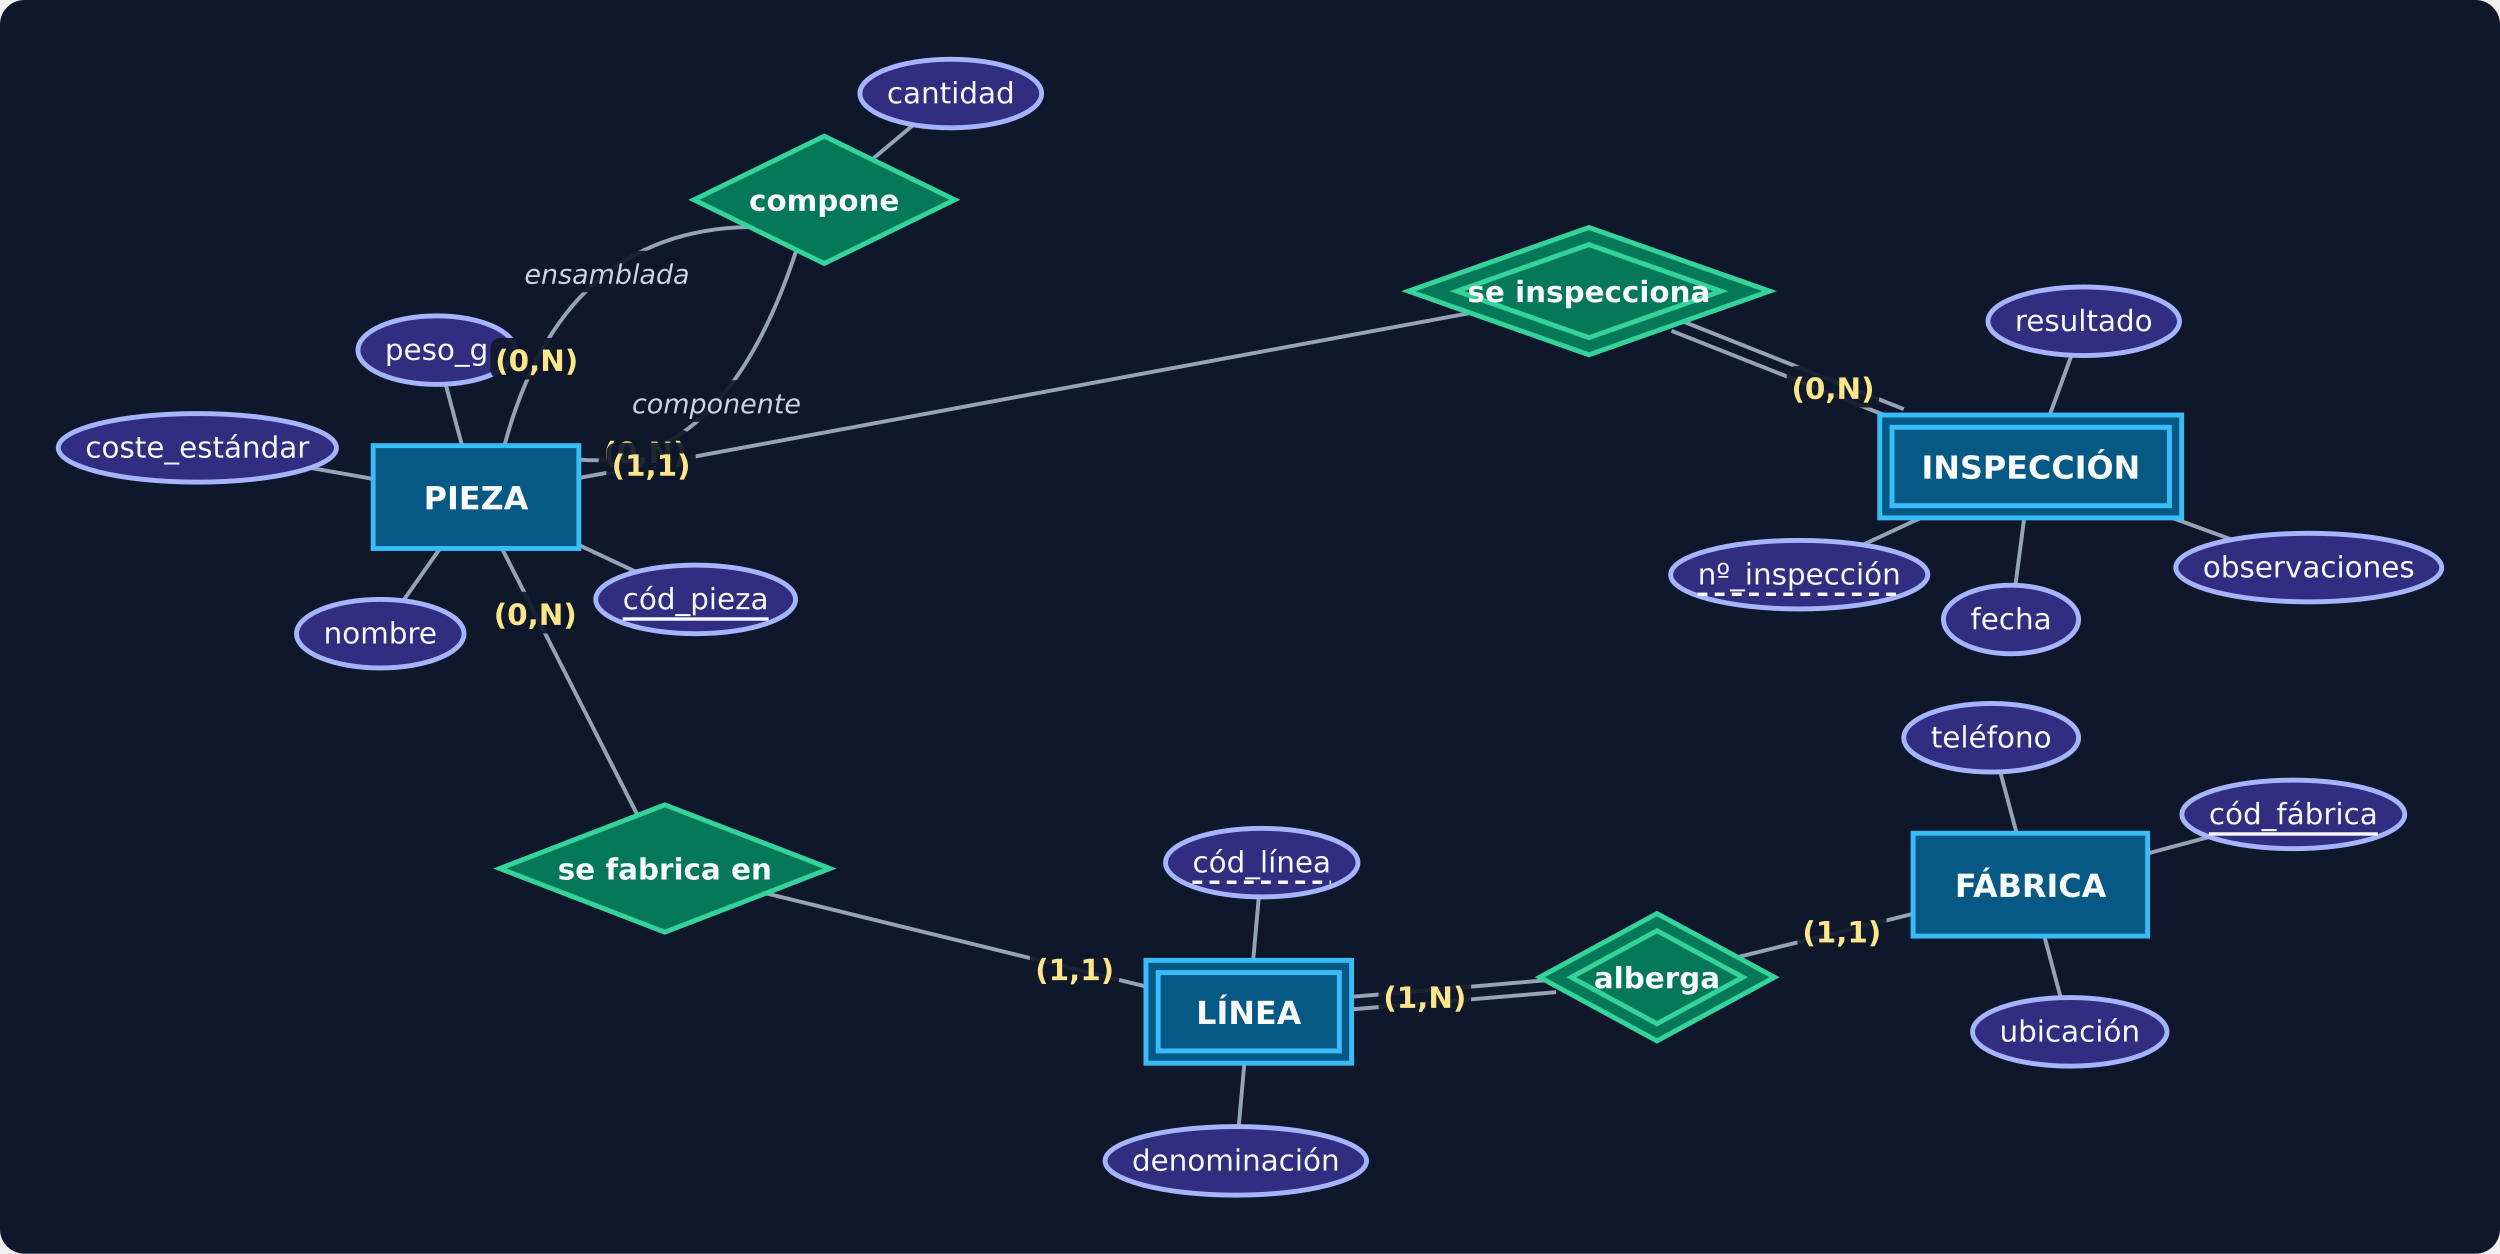
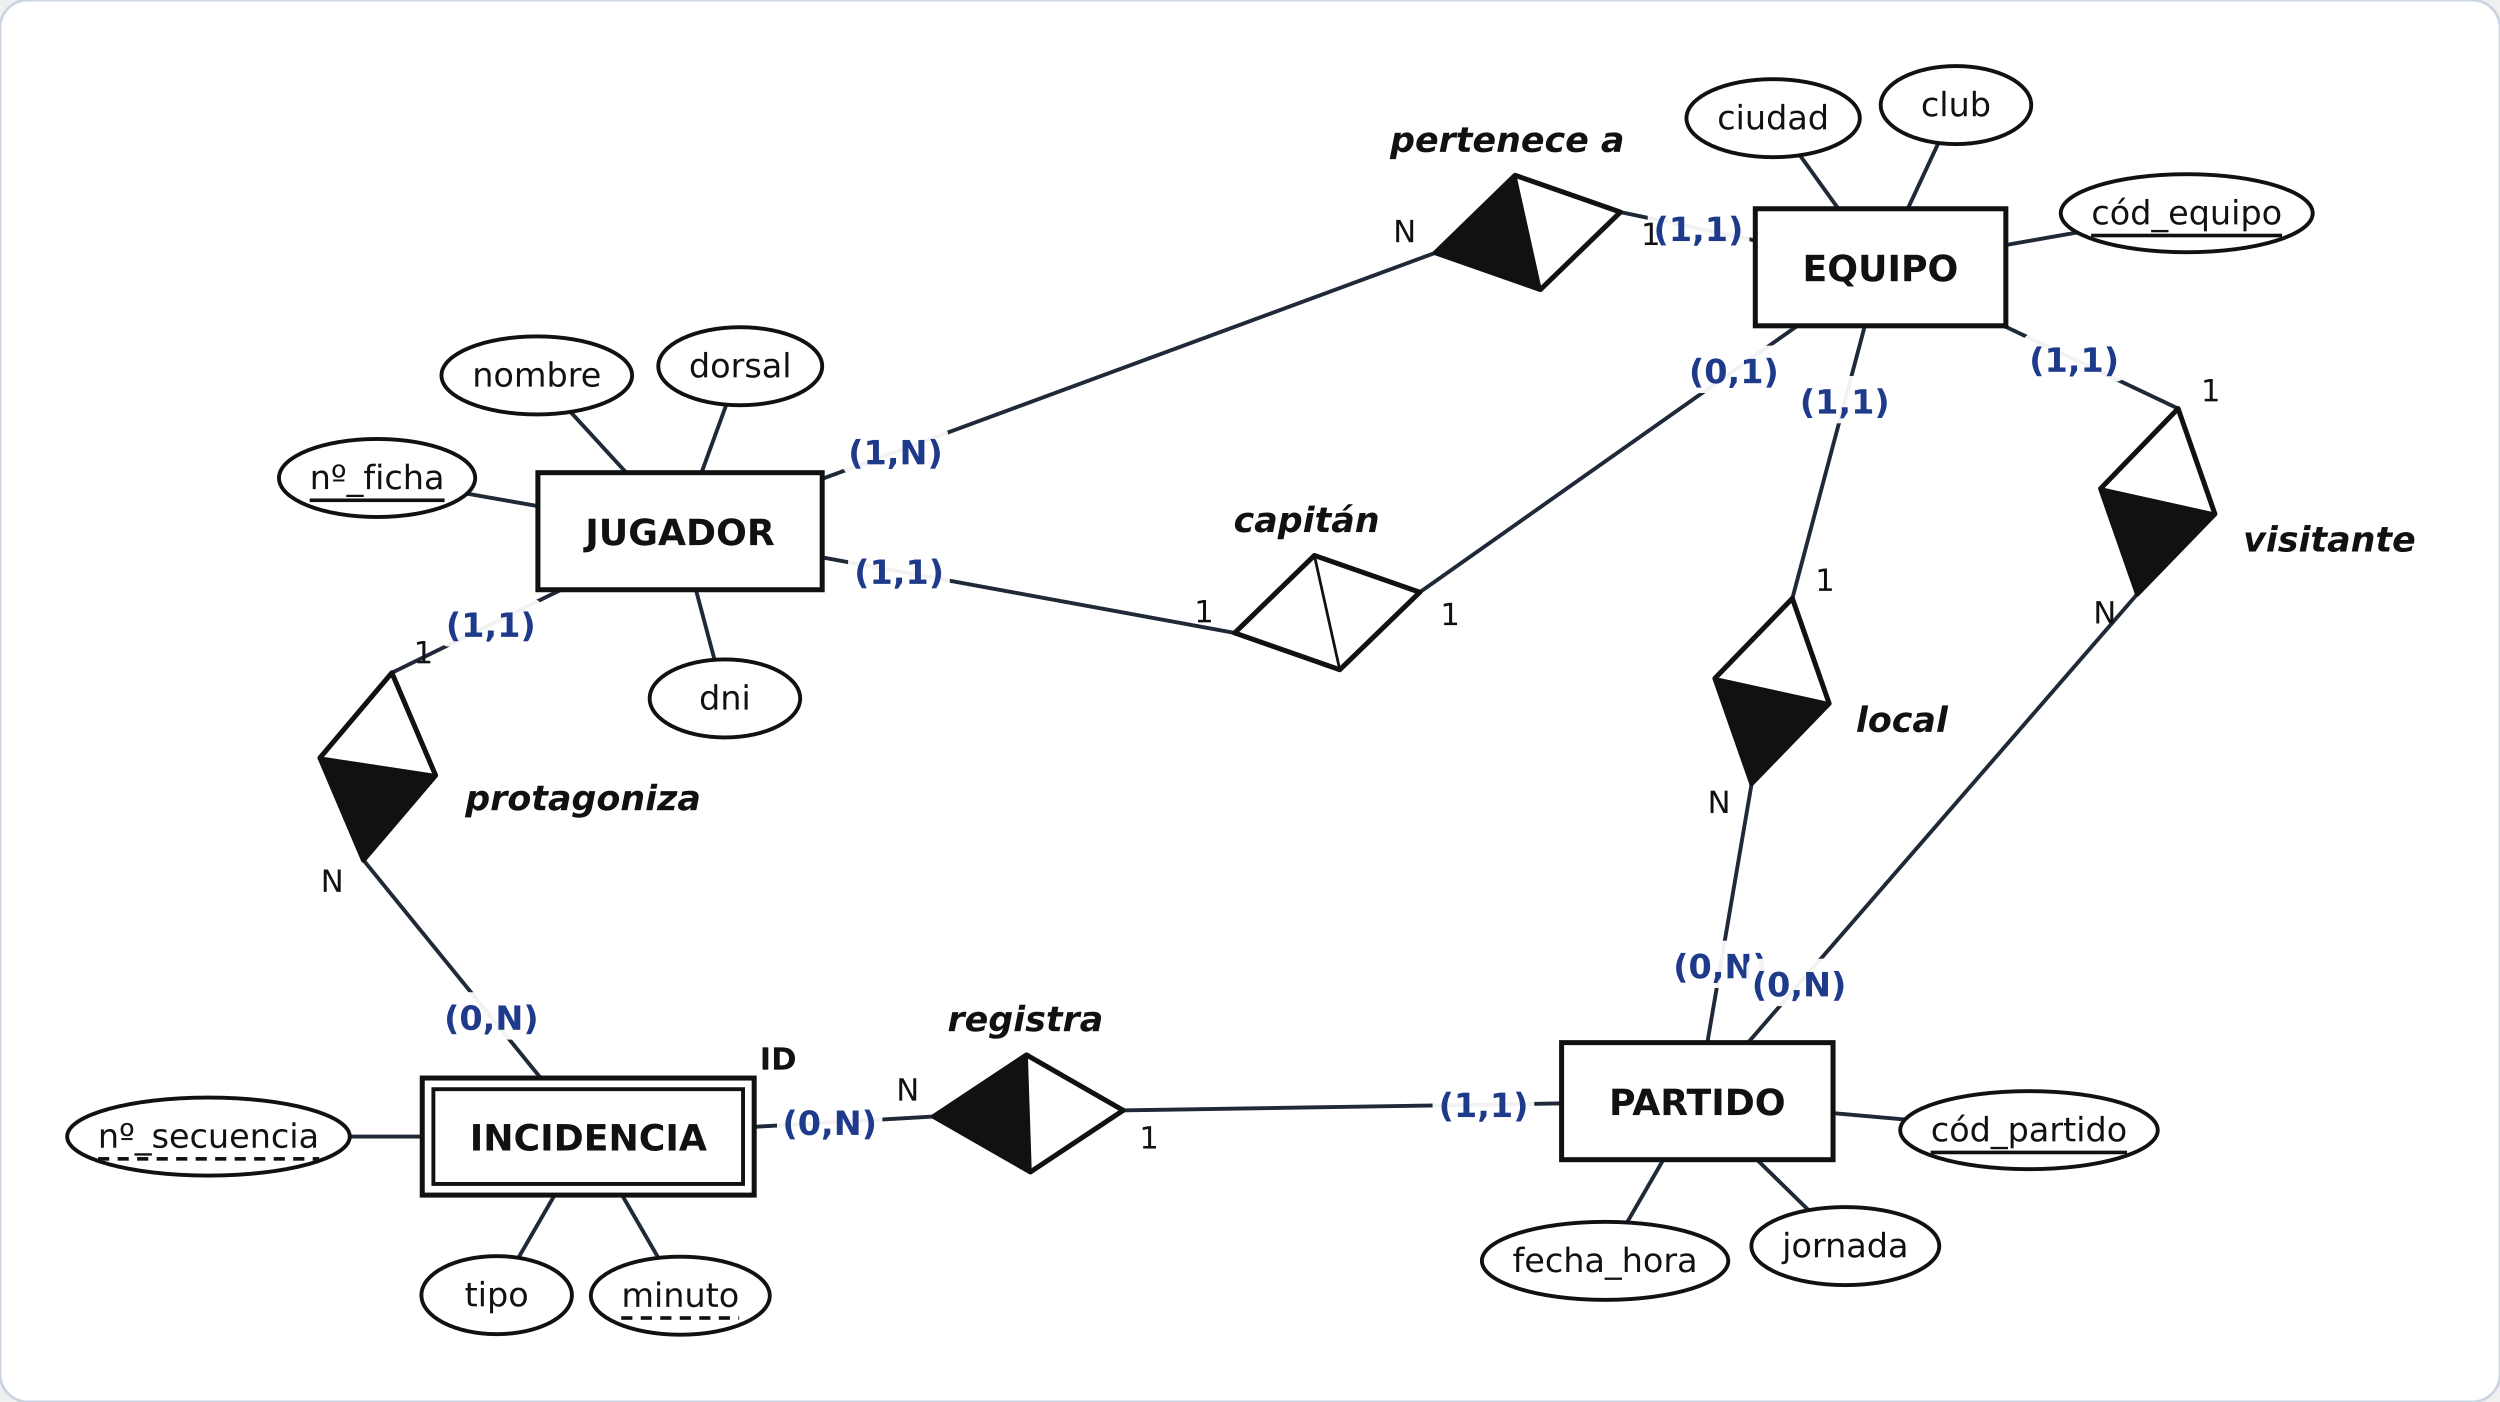
- <svg xmlns="http://www.w3.org/2000/svg" viewBox="30 -1031 1021 512" width="1021" height="512" role="img" aria-labelledby="t d" font-family="DejaVu Sans, Verdana, Arial, sans-serif">
-   <rect x="30" y="-1031" width="1021" height="512" rx="10" fill="#0f172a" />
-   <g stroke="#94a3b8" stroke-width="1.6" fill="none">
-     <line x1="864.9" y1="-648.7" x2="871.6" y2="-623.5" />
-     <line x1="853.6" y1="-690.7" x2="846.9" y2="-715.8" />
-     <line x1="907.2" y1="-682.5" x2="932.3" y2="-689.2" />
-     <line x1="538.2" y1="-596.8" x2="535.9" y2="-570.9" />
-     <line x1="541.8" y1="-638.8" x2="544.1" y2="-664.7" />
-     <line x1="266.4" y1="-808.4" x2="289.9" y2="-797.4" />
-     <line x1="209.7" y1="-807.0" x2="194.7" y2="-785.7" />
-     <line x1="182.4" y1="-835.4" x2="156.8" y2="-839.9" />
-     <line x1="218.7" y1="-849.0" x2="212.0" y2="-874.1" />
-     <line x1="917.1" y1="-819.5" x2="941.5" y2="-810.6" />
-     <line x1="856.7" y1="-819.5" x2="853.1" y2="-792.0" />
-     <line x1="814.4" y1="-819.5" x2="790.8" y2="-808.5" />
-     <line x1="867.1" y1="-861.5" x2="876.0" y2="-885.9" />
-     <line x1="386.2" y1="-965.9" x2="403.0" y2="-980.0" />
-     <line x1="811.3" y1="-657.8" x2="739.6" y2="-640.1" />
-     <line x1="581.8" y1="-623.9" x2="665.1" y2="-631.0" />
-     <line x1="582.2" y1="-618.8" x2="665.5" y2="-625.8" />
-     <line x1="235.0" y1="-807.0" x2="290.4" y2="-698.0" />
-     <line x1="498.0" y1="-628.1" x2="342.7" y2="-666.2" />
-     <path d="M236.0 -849.0 Q259.5 -937.0 336.1 -938.3" fill="none" />
-     <path d="M266.4 -843.3 Q325.6 -838.1 355.3 -929.0" fill="none" />
-     <line x1="266.4" y1="-835.8" x2="630.6" y2="-903.2" />
-     <line x1="805.6" y1="-859.1" x2="712.6" y2="-895.9" />
-     <line x1="807.5" y1="-863.9" x2="714.6" y2="-900.8" />
+ <svg xmlns="http://www.w3.org/2000/svg" viewBox="-402 -811 897 503" width="897" height="503" role="img" aria-labelledby="t d" font-family="DejaVu Sans, Verdana, Arial, sans-serif">
+   <rect x="-402" y="-811" width="897" height="503" rx="10" fill="#ffffff" stroke="#cbd5e1" />
+   <g stroke="#1f2937" stroke-width="1.4" fill="none">
+     <line x1="257.6" y1="-736.1" x2="243.8" y2="-755.3" />
+     <line x1="282.5" y1="-736.1" x2="293.5" y2="-759.7" />
+     <line x1="317.7" y1="-723.1" x2="343.3" y2="-727.6" />
+     <line x1="-152.3" y1="-599.4" x2="-145.6" y2="-574.2" />
+     <line x1="-209.0" y1="-629.4" x2="-234.6" y2="-633.9" />
+     <line x1="-177.3" y1="-641.4" x2="-197.3" y2="-663.2" />
+     <line x1="-150.3" y1="-641.4" x2="-141.4" y2="-665.8" />
+     <line x1="255.7" y1="-411.6" x2="281.6" y2="-409.3" />
+     <line x1="228.4" y1="-394.9" x2="246.9" y2="-376.8" />
+     <line x1="194.8" y1="-394.9" x2="181.8" y2="-372.4" />
+     <line x1="-178.8" y1="-382.2" x2="-165.8" y2="-359.7" />
+     <line x1="-203.0" y1="-382.2" x2="-216.0" y2="-359.7" />
+     <line x1="-250.5" y1="-403.2" x2="-276.5" y2="-403.2" />
+     <line x1="179.4" y1="-734.9" x2="227.8" y2="-724.7" />
+     <line x1="113.0" y1="-720.3" x2="-107.0" y2="-639.2" />
+     <line x1="41.0" y1="-583.9" x2="-107.0" y2="-611.0" />
+     <line x1="107.4" y1="-598.5" x2="242.9" y2="-694.1" />
+     <line x1="241.1" y1="-596.3" x2="267.1" y2="-694.1" />
+     <line x1="226.5" y1="-529.9" x2="210.6" y2="-436.9" />
+     <line x1="379.5" y1="-664.4" x2="316.9" y2="-694.1" />
+     <line x1="364.9" y1="-597.9" x2="225.2" y2="-436.9" />
+     <line x1="1.0" y1="-412.6" x2="158.3" y2="-415.1" />
+     <line x1="-67.0" y1="-410.4" x2="-131.3" y2="-406.7" />
+     <line x1="-261.4" y1="-569.6" x2="-200.7" y2="-599.4" />
+     <line x1="-271.6" y1="-502.4" x2="-208.0" y2="-424.2" />
  </g>
-   <rect x="811.3" y="-690.7" width="95.8" height="42.0" fill="#075985" stroke="#38bdf8" stroke-width="2" />
-   <rect x="498.0" y="-638.8" width="84.0" height="42.0" fill="#075985" stroke="#38bdf8" stroke-width="2" />
-   <rect x="503.0" y="-633.8" width="74.0" height="32.0" fill="none" stroke="#38bdf8" stroke-width="2" />
-   <rect x="182.4" y="-849.0" width="84.0" height="42.0" fill="#075985" stroke="#38bdf8" stroke-width="2" />
-   <rect x="797.7" y="-861.5" width="123.3" height="42.0" fill="#075985" stroke="#38bdf8" stroke-width="2" />
-   <rect x="802.7" y="-856.5" width="113.3" height="32.0" fill="none" stroke="#38bdf8" stroke-width="2" />
-   <polygon points="706.7,-657.9 754.7,-631.9 706.7,-605.9 658.8,-631.9" fill="#047857" stroke="#34d399" stroke-width="2" />
-   <polygon points="706.7,-650.9 741.8,-631.9 706.7,-612.9 671.7,-631.9" fill="none" stroke="#34d399" stroke-width="2" />
-   <polygon points="301.5,-702.3 368.9,-676.3 301.5,-650.3 234.1,-676.3" fill="#047857" stroke="#34d399" stroke-width="2" />
-   <polygon points="366.6,-975.4 419.9,-949.4 366.6,-923.4 313.4,-949.4" fill="#047857" stroke="#34d399" stroke-width="2" />
-   <polygon points="678.9,-938.1 752.7,-912.1 678.9,-886.1 605.2,-912.1" fill="#047857" stroke="#34d399" stroke-width="2" />
-   <polygon points="678.9,-931.1 732.8,-912.1 678.9,-893.1 625.0,-912.1" fill="none" stroke="#34d399" stroke-width="2" />
-   <ellipse cx="875.3" cy="-609.6" rx="39.7" ry="14.0" fill="#312e81" stroke="#a5b4fc" stroke-width="2" />
-   <ellipse cx="843.2" cy="-729.7" rx="35.7" ry="14.0" fill="#312e81" stroke="#a5b4fc" stroke-width="2" />
-   <ellipse cx="966.6" cy="-698.4" rx="45.5" ry="14.0" fill="#312e81" stroke="#a5b4fc" stroke-width="2" />
-   <ellipse cx="534.7" cy="-556.9" rx="53.4" ry="14.0" fill="#312e81" stroke="#a5b4fc" stroke-width="2" />
-   <ellipse cx="545.3" cy="-678.7" rx="39.3" ry="14.0" fill="#312e81" stroke="#a5b4fc" stroke-width="2" />
-   <ellipse cx="314.1" cy="-786.2" rx="40.8" ry="14.0" fill="#312e81" stroke="#a5b4fc" stroke-width="2" />
-   <ellipse cx="185.3" cy="-772.2" rx="34.2" ry="14.0" fill="#312e81" stroke="#a5b4fc" stroke-width="2" />
-   <ellipse cx="110.6" cy="-848.1" rx="56.8" ry="14.0" fill="#312e81" stroke="#a5b4fc" stroke-width="2" />
-   <ellipse cx="208.3" cy="-888.0" rx="32.1" ry="14.0" fill="#312e81" stroke="#a5b4fc" stroke-width="2" />
-   <ellipse cx="972.9" cy="-799.2" rx="54.3" ry="14.0" fill="#312e81" stroke="#a5b4fc" stroke-width="2" />
-   <ellipse cx="851.3" cy="-778.0" rx="27.6" ry="14.0" fill="#312e81" stroke="#a5b4fc" stroke-width="2" />
-   <ellipse cx="764.8" cy="-796.3" rx="52.5" ry="14.0" fill="#312e81" stroke="#a5b4fc" stroke-width="2" />
-   <ellipse cx="881.0" cy="-899.8" rx="39.1" ry="14.0" fill="#312e81" stroke="#a5b4fc" stroke-width="2" />
-   <ellipse cx="418.3" cy="-992.8" rx="37.1" ry="14.0" fill="#312e81" stroke="#a5b4fc" stroke-width="2" />
-   <rect x="764.0" y="-659.6" width="36.5" height="17" rx="4" fill="#0f172a" opacity="0.92" />
-   <text x="782.2" y="-646.1" font-size="12" fill="#fde68a" text-anchor="middle" font-weight="700">(1,1)</text>
-   <rect x="593.0" y="-632.9" width="37.8" height="17" rx="4" fill="#0f172a" opacity="0.92" />
-   <text x="611.9" y="-619.4" font-size="12" fill="#fde68a" text-anchor="middle" font-weight="700">(1,N)</text>
-   <rect x="229.7" y="-789.3" width="37.8" height="17" rx="4" fill="#0f172a" opacity="0.92" />
-   <text x="248.6" y="-775.8" font-size="12" fill="#fde68a" text-anchor="middle" font-weight="700">(0,N)</text>
-   <rect x="450.6" y="-644.2" width="36.5" height="17" rx="4" fill="#0f172a" opacity="0.92" />
-   <text x="468.9" y="-630.7" font-size="12" fill="#fde68a" text-anchor="middle" font-weight="700">(1,1)</text>
-   <rect x="230.3" y="-893.0" width="37.8" height="17" rx="4" fill="#0f172a" opacity="0.92" />
-   <text x="249.2" y="-879.5" font-size="12" fill="#fde68a" text-anchor="middle" font-weight="700">(0,N)</text>
-   <rect x="237.1" y="-928.6" width="81.6" height="17" rx="4" fill="#0f172a" opacity="0.92" />
-   <text x="277.9" y="-915.1" font-size="11" fill="#cbd5e1" text-anchor="middle" font-style="italic">ensamblada</text>
-   <rect x="274.5" y="-855.4" width="37.8" height="17" rx="4" fill="#0f172a" opacity="0.92" />
-   <text x="293.4" y="-841.9" font-size="12" fill="#fde68a" text-anchor="middle" font-weight="700">(0,N)</text>
-   <rect x="281.0" y="-875.7" width="83.3" height="17" rx="4" fill="#0f172a" opacity="0.92" />
-   <text x="322.6" y="-862.2" font-size="11" fill="#cbd5e1" text-anchor="middle" font-style="italic">componente</text>
-   <rect x="277.6" y="-850.2" width="36.5" height="17" rx="4" fill="#0f172a" opacity="0.92" />
-   <text x="295.9" y="-836.7" font-size="12" fill="#fde68a" text-anchor="middle" font-weight="700">(1,1)</text>
-   <rect x="759.7" y="-881.6" width="37.8" height="17" rx="4" fill="#0f172a" opacity="0.92" />
-   <text x="778.6" y="-868.1" font-size="12" fill="#fde68a" text-anchor="middle" font-weight="700">(0,N)</text>
-   <text x="859.3" y="-664.7" font-size="13" font-weight="700" text-anchor="middle" fill="#f8fafc">FÁBRICA</text>
-   <text x="540.0" y="-612.8" font-size="13" font-weight="700" text-anchor="middle" fill="#f8fafc">LÍNEA</text>
-   <text x="224.4" y="-823.0" font-size="13" font-weight="700" text-anchor="middle" fill="#f8fafc">PIEZA</text>
-   <text x="859.4" y="-835.5" font-size="13" font-weight="700" text-anchor="middle" fill="#f8fafc">INSPECCIÓN</text>
-   <text x="706.7" y="-627.4" font-size="12" font-weight="700" text-anchor="middle" fill="#f8fafc">alberga</text>
-   <text x="301.5" y="-671.8" font-size="12" font-weight="700" text-anchor="middle" fill="#f8fafc">se fabrica en</text>
-   <text x="366.6" y="-944.9" font-size="12" font-weight="700" text-anchor="middle" fill="#f8fafc">compone</text>
-   <text x="678.9" y="-907.6" font-size="12" font-weight="700" text-anchor="middle" fill="#f8fafc">se inspecciona</text>
-   <text x="875.3" y="-605.6" font-size="12" text-anchor="middle" fill="#f8fafc">ubicación</text>
-   <text x="843.2" y="-725.7" font-size="12" text-anchor="middle" fill="#f8fafc">teléfono</text>
-   <text x="966.6" y="-694.4" font-size="12" text-anchor="middle" fill="#f8fafc">cód_fábrica</text>
-   <line x1="932.1" y1="-690.4" x2="1001.1" y2="-690.4" stroke="#f8fafc" stroke-width="1.4" />
-   <text x="534.7" y="-552.9" font-size="12" text-anchor="middle" fill="#f8fafc">denominación</text>
-   <text x="545.3" y="-674.7" font-size="12" text-anchor="middle" fill="#f8fafc">cód_línea</text>
-   <line x1="517.0" y1="-670.7" x2="573.6" y2="-670.7" stroke="#f8fafc" stroke-width="1.4" stroke-dasharray="4 3" />
-   <text x="314.1" y="-782.2" font-size="12" text-anchor="middle" fill="#f8fafc">cód_pieza</text>
-   <line x1="284.3" y1="-778.2" x2="343.9" y2="-778.2" stroke="#f8fafc" stroke-width="1.4" />
-   <text x="185.3" y="-768.2" font-size="12" text-anchor="middle" fill="#f8fafc">nombre</text>
-   <text x="110.6" y="-844.1" font-size="12" text-anchor="middle" fill="#f8fafc">coste_estándar</text>
-   <text x="208.3" y="-884.0" font-size="12" text-anchor="middle" fill="#f8fafc">peso_g</text>
-   <text x="972.9" y="-795.2" font-size="12" text-anchor="middle" fill="#f8fafc">observaciones</text>
-   <text x="851.3" y="-774.0" font-size="12" text-anchor="middle" fill="#f8fafc">fecha</text>
-   <text x="764.8" y="-792.3" font-size="12" text-anchor="middle" fill="#f8fafc">nº_inspección</text>
-   <line x1="723.3" y1="-788.3" x2="806.2" y2="-788.3" stroke="#f8fafc" stroke-width="1.4" stroke-dasharray="4 3" />
-   <text x="881.0" y="-895.8" font-size="12" text-anchor="middle" fill="#f8fafc">resultado</text>
-   <text x="418.3" y="-988.8" font-size="12" text-anchor="middle" fill="#f8fafc">cantidad</text>
+   <rect x="227.8" y="-736.1" width="89.9" height="42.0" fill="#ffffff" stroke="#111111" stroke-width="1.8" />
+   <rect x="-209.0" y="-641.4" width="102.0" height="42.0" fill="#ffffff" stroke="#111111" stroke-width="1.8" />
+   <rect x="158.3" y="-436.9" width="97.4" height="42.0" fill="#ffffff" stroke="#111111" stroke-width="1.8" />
+   <rect x="-250.5" y="-424.2" width="119.1" height="42.0" fill="#ffffff" stroke="#111111" stroke-width="1.8" />
+   <rect x="-246.5" y="-420.2" width="111.1" height="34.0" fill="none" stroke="#111111" stroke-width="1.4" />
+   <polygon points="179.4,-734.9 141.6,-748.1 150.7,-707.1" fill="#ffffff" stroke="none" />
+   <polygon points="113.0,-720.3 141.6,-748.1 150.7,-707.1" fill="#111111" stroke="none" />
+   <polygon points="179.4,-734.9 141.6,-748.1 113.0,-720.3 150.7,-707.1" fill="none" stroke="#111111" stroke-width="1.8" stroke-linejoin="round" />
+   <line x1="141.6" y1="-748.1" x2="150.7" y2="-707.1" stroke="#111111" stroke-width="1" />
+   <polygon points="41.0,-583.9 78.7,-570.7 69.6,-611.7" fill="#ffffff" stroke="none" />
+   <polygon points="107.4,-598.5 78.7,-570.7 69.6,-611.7" fill="#ffffff" stroke="none" />
+   <polygon points="41.0,-583.9 78.7,-570.7 107.4,-598.5 69.6,-611.7" fill="none" stroke="#111111" stroke-width="1.8" stroke-linejoin="round" />
+   <line x1="78.7" y1="-570.7" x2="69.6" y2="-611.7" stroke="#111111" stroke-width="1" />
+   <polygon points="241.1,-596.3 213.3,-567.6 254.3,-558.6" fill="#ffffff" stroke="none" />
+   <polygon points="226.5,-529.9 213.3,-567.6 254.3,-558.6" fill="#111111" stroke="none" />
+   <polygon points="241.1,-596.3 213.3,-567.6 226.5,-529.9 254.3,-558.6" fill="none" stroke="#111111" stroke-width="1.8" stroke-linejoin="round" />
+   <line x1="213.3" y1="-567.6" x2="254.3" y2="-558.6" stroke="#111111" stroke-width="1" />
+   <polygon points="379.5,-664.4 351.7,-635.7 392.7,-626.6" fill="#ffffff" stroke="none" />
+   <polygon points="364.9,-597.9 351.7,-635.7 392.7,-626.6" fill="#111111" stroke="none" />
+   <polygon points="379.5,-664.4 351.7,-635.7 364.9,-597.9 392.7,-626.6" fill="none" stroke="#111111" stroke-width="1.8" stroke-linejoin="round" />
+   <line x1="351.7" y1="-635.7" x2="392.7" y2="-626.6" stroke="#111111" stroke-width="1" />
+   <polygon points="1.0,-412.6 -33.7,-432.5 -32.3,-390.5" fill="#ffffff" stroke="none" />
+   <polygon points="-67.0,-410.4 -33.7,-432.5 -32.3,-390.5" fill="#111111" stroke="none" />
+   <polygon points="1.0,-412.6 -33.7,-432.5 -67.0,-410.4 -32.3,-390.5" fill="none" stroke="#111111" stroke-width="1.8" stroke-linejoin="round" />
+   <line x1="-33.7" y1="-432.5" x2="-32.3" y2="-390.5" stroke="#111111" stroke-width="1" />
+   <polygon points="-261.4,-569.6 -287.2,-539.1 -245.7,-532.8" fill="#ffffff" stroke="none" />
+   <polygon points="-271.6,-502.4 -287.2,-539.1 -245.7,-532.8" fill="#111111" stroke="none" />
+   <polygon points="-261.4,-569.6 -287.2,-539.1 -271.6,-502.4 -245.7,-532.8" fill="none" stroke="#111111" stroke-width="1.8" stroke-linejoin="round" />
+   <line x1="-287.2" y1="-539.1" x2="-245.7" y2="-532.8" stroke="#111111" stroke-width="1" />
+   <ellipse cx="234.2" cy="-768.6" rx="31.1" ry="14.0" fill="#ffffff" stroke="#111111" stroke-width="1.4" />
+   <ellipse cx="299.8" cy="-773.3" rx="27.0" ry="14.0" fill="#ffffff" stroke="#111111" stroke-width="1.4" />
+   <ellipse cx="382.6" cy="-734.5" rx="45.2" ry="14.0" fill="#ffffff" stroke="#111111" stroke-width="1.4" />
+   <ellipse cx="-141.9" cy="-560.4" rx="27.0" ry="14.0" fill="#ffffff" stroke="#111111" stroke-width="1.4" />
+   <ellipse cx="-266.7" cy="-639.5" rx="35.2" ry="14.0" fill="#ffffff" stroke="#111111" stroke-width="1.4" />
+   <ellipse cx="-209.4" cy="-676.3" rx="34.2" ry="14.0" fill="#ffffff" stroke="#111111" stroke-width="1.4" />
+   <ellipse cx="-136.4" cy="-679.6" rx="29.4" ry="14.0" fill="#ffffff" stroke="#111111" stroke-width="1.4" />
+   <ellipse cx="326.0" cy="-405.5" rx="46.2" ry="14.0" fill="#ffffff" stroke="#111111" stroke-width="1.4" />
+   <ellipse cx="260.1" cy="-363.9" rx="33.7" ry="14.0" fill="#ffffff" stroke="#111111" stroke-width="1.4" />
+   <ellipse cx="173.9" cy="-358.6" rx="44.2" ry="14.0" fill="#ffffff" stroke="#111111" stroke-width="1.4" />
+   <ellipse cx="-157.9" cy="-346.1" rx="32.1" ry="14.0" fill="#ffffff" stroke="#111111" stroke-width="1.4" />
+   <ellipse cx="-223.8" cy="-346.3" rx="27.0" ry="14.0" fill="#ffffff" stroke="#111111" stroke-width="1.4" />
+   <ellipse cx="-327.2" cy="-403.2" rx="50.7" ry="14.0" fill="#ffffff" stroke="#111111" stroke-width="1.4" />
+   <rect x="189.2" y="-738.0" width="36.5" height="17" rx="3" fill="#ffffff" opacity="0.94" />
+   <text x="207.4" y="-724.5" font-size="12" fill="#1e3a8a" text-anchor="middle" font-weight="700">(1,1)</text>
+   <text x="190.3" y="-723.1" font-size="11" fill="#111111" text-anchor="middle">1</text>
+   <rect x="-99.6" y="-657.9" width="37.8" height="17" rx="3" fill="#ffffff" opacity="0.94" />
+   <text x="-80.7" y="-644.4" font-size="12" fill="#1e3a8a" text-anchor="middle" font-weight="700">(1,N)</text>
+   <text x="102.0" y="-724.1" font-size="11" fill="#111111" text-anchor="middle">N</text>
+   <rect x="-97.7" y="-615.0" width="36.5" height="17" rx="3" fill="#ffffff" opacity="0.94" />
+   <text x="-79.4" y="-601.5" font-size="12" fill="#1e3a8a" text-anchor="middle" font-weight="700">(1,1)</text>
+   <text x="30.0" y="-587.7" font-size="11" fill="#111111" text-anchor="middle">1</text>
+   <rect x="201.8" y="-687.0" width="36.5" height="17" rx="3" fill="#ffffff" opacity="0.94" />
+   <text x="220.1" y="-673.5" font-size="12" fill="#1e3a8a" text-anchor="middle" font-weight="700">(0,1)</text>
+   <text x="118.3" y="-586.7" font-size="11" fill="#111111" text-anchor="middle">1</text>
+   <rect x="241.7" y="-676.1" width="36.5" height="17" rx="3" fill="#ffffff" opacity="0.94" />
+   <text x="259.9" y="-662.6" font-size="12" fill="#1e3a8a" text-anchor="middle" font-weight="700">(1,1)</text>
+   <text x="252.8" y="-599.0" font-size="11" fill="#111111" text-anchor="middle">1</text>
+   <rect x="196.4" y="-473.5" width="37.8" height="17" rx="3" fill="#ffffff" opacity="0.94" />
+   <text x="215.3" y="-460.0" font-size="12" fill="#1e3a8a" text-anchor="middle" font-weight="700">(0,N)</text>
+   <text x="214.8" y="-519.3" font-size="11" fill="#111111" text-anchor="middle">N</text>
+   <rect x="323.9" y="-691.1" width="36.5" height="17" rx="3" fill="#ffffff" opacity="0.94" />
+   <text x="342.2" y="-677.6" font-size="12" fill="#1e3a8a" text-anchor="middle" font-weight="700">(1,1)</text>
+   <text x="391.2" y="-667.0" font-size="11" fill="#111111" text-anchor="middle">1</text>
+   <rect x="224.6" y="-467.0" width="37.8" height="17" rx="3" fill="#ffffff" opacity="0.94" />
+   <text x="243.5" y="-453.5" font-size="12" fill="#1e3a8a" text-anchor="middle" font-weight="700">(0,N)</text>
+   <text x="353.2" y="-587.3" font-size="11" fill="#111111" text-anchor="middle">N</text>
+   <rect x="112.0" y="-423.7" width="36.5" height="17" rx="3" fill="#ffffff" opacity="0.94" />
+   <text x="130.3" y="-410.2" font-size="12" fill="#1e3a8a" text-anchor="middle" font-weight="700">(1,1)</text>
+   <text x="10.3" y="-398.9" font-size="11" fill="#111111" text-anchor="middle">1</text>
+   <rect x="-123.2" y="-417.3" width="37.8" height="17" rx="3" fill="#ffffff" opacity="0.94" />
+   <text x="-104.3" y="-403.8" font-size="12" fill="#1e3a8a" text-anchor="middle" font-weight="700">(0,N)</text>
+   <text x="-76.3" y="-416.1" font-size="11" fill="#111111" text-anchor="middle">N</text>
+   <text x="-122.8" y="-427.2" font-size="11" font-weight="700" fill="#111111" text-anchor="middle">ID</text>
+   <rect x="-244.1" y="-596.0" width="36.5" height="17" rx="3" fill="#ffffff" opacity="0.94" />
+   <text x="-225.9" y="-582.5" font-size="12" fill="#1e3a8a" text-anchor="middle" font-weight="700">(1,1)</text>
+   <text x="-250.1" y="-573.0" font-size="11" fill="#111111" text-anchor="middle">1</text>
+   <rect x="-244.6" y="-455.0" width="37.8" height="17" rx="3" fill="#ffffff" opacity="0.94" />
+   <text x="-225.7" y="-441.5" font-size="12" fill="#1e3a8a" text-anchor="middle" font-weight="700">(0,N)</text>
+   <text x="-282.8" y="-491.0" font-size="11" fill="#111111" text-anchor="middle">N</text>
+   <text x="272.7" y="-710.1" font-size="13" font-weight="700" text-anchor="middle" fill="#111111">EQUIPO</text>
+   <text x="-158.0" y="-615.4" font-size="13" font-weight="700" text-anchor="middle" fill="#111111">JUGADOR</text>
+   <text x="207.0" y="-410.9" font-size="13" font-weight="700" text-anchor="middle" fill="#111111">PARTIDO</text>
+   <text x="-190.9" y="-398.2" font-size="13" font-weight="700" text-anchor="middle" fill="#111111">INCIDENCIA</text>
+   <text x="138.8" y="-756.5" font-size="12.5" font-weight="700" font-style="italic" text-anchor="middle" fill="#111111">pertenece a</text>
+   <text x="66.8" y="-620.1" font-size="12.5" font-weight="700" font-style="italic" text-anchor="middle" fill="#111111">capitán</text>
+   <text x="280.4" y="-548.4" font-size="12.5" font-weight="700" font-style="italic" text-anchor="middle" fill="#111111">local</text>
+   <text x="433.8" y="-613.1" font-size="12.5" font-weight="700" font-style="italic" text-anchor="middle" fill="#111111">visitante</text>
+   <text x="-34.1" y="-441.0" font-size="12.5" font-weight="700" font-style="italic" text-anchor="middle" fill="#111111">registra</text>
+   <text x="-192.8" y="-520.3" font-size="12.5" font-weight="700" font-style="italic" text-anchor="middle" fill="#111111">protagoniza</text>
+   <text x="234.2" y="-764.6" font-size="12" text-anchor="middle" fill="#111111">ciudad</text>
+   <text x="299.8" y="-769.3" font-size="12" text-anchor="middle" fill="#111111">club</text>
+   <text x="382.6" y="-730.5" font-size="12" text-anchor="middle" fill="#111111">cód_equipo</text>
+   <line x1="348.3" y1="-726.5" x2="416.8" y2="-726.5" stroke="#111111" stroke-width="1.3" />
+   <text x="-141.9" y="-556.4" font-size="12" text-anchor="middle" fill="#111111">dni</text>
+   <text x="-266.7" y="-635.5" font-size="12" text-anchor="middle" fill="#111111">nº_ficha</text>
+   <line x1="-290.9" y1="-631.5" x2="-242.5" y2="-631.5" stroke="#111111" stroke-width="1.3" />
+   <text x="-209.4" y="-672.3" font-size="12" text-anchor="middle" fill="#111111">nombre</text>
+   <text x="-136.4" y="-675.6" font-size="12" text-anchor="middle" fill="#111111">dorsal</text>
+   <text x="326.0" y="-401.5" font-size="12" text-anchor="middle" fill="#111111">cód_partido</text>
+   <line x1="290.7" y1="-397.5" x2="361.2" y2="-397.5" stroke="#111111" stroke-width="1.3" />
+   <text x="260.1" y="-359.9" font-size="12" text-anchor="middle" fill="#111111">jornada</text>
+   <text x="173.9" y="-354.6" font-size="12" text-anchor="middle" fill="#111111">fecha_hora</text>
+   <text x="-157.9" y="-342.1" font-size="12" text-anchor="middle" fill="#111111">minuto</text>
+   <line x1="-179.1" y1="-338.1" x2="-136.8" y2="-338.1" stroke="#111111" stroke-width="1.3" stroke-dasharray="4 3" />
+   <text x="-223.8" y="-342.3" font-size="12" text-anchor="middle" fill="#111111">tipo</text>
+   <text x="-327.2" y="-399.2" font-size="12" text-anchor="middle" fill="#111111">nº_secuencia</text>
+   <line x1="-366.8" y1="-395.2" x2="-287.5" y2="-395.2" stroke="#111111" stroke-width="1.3" stroke-dasharray="4 3" />
</svg>
